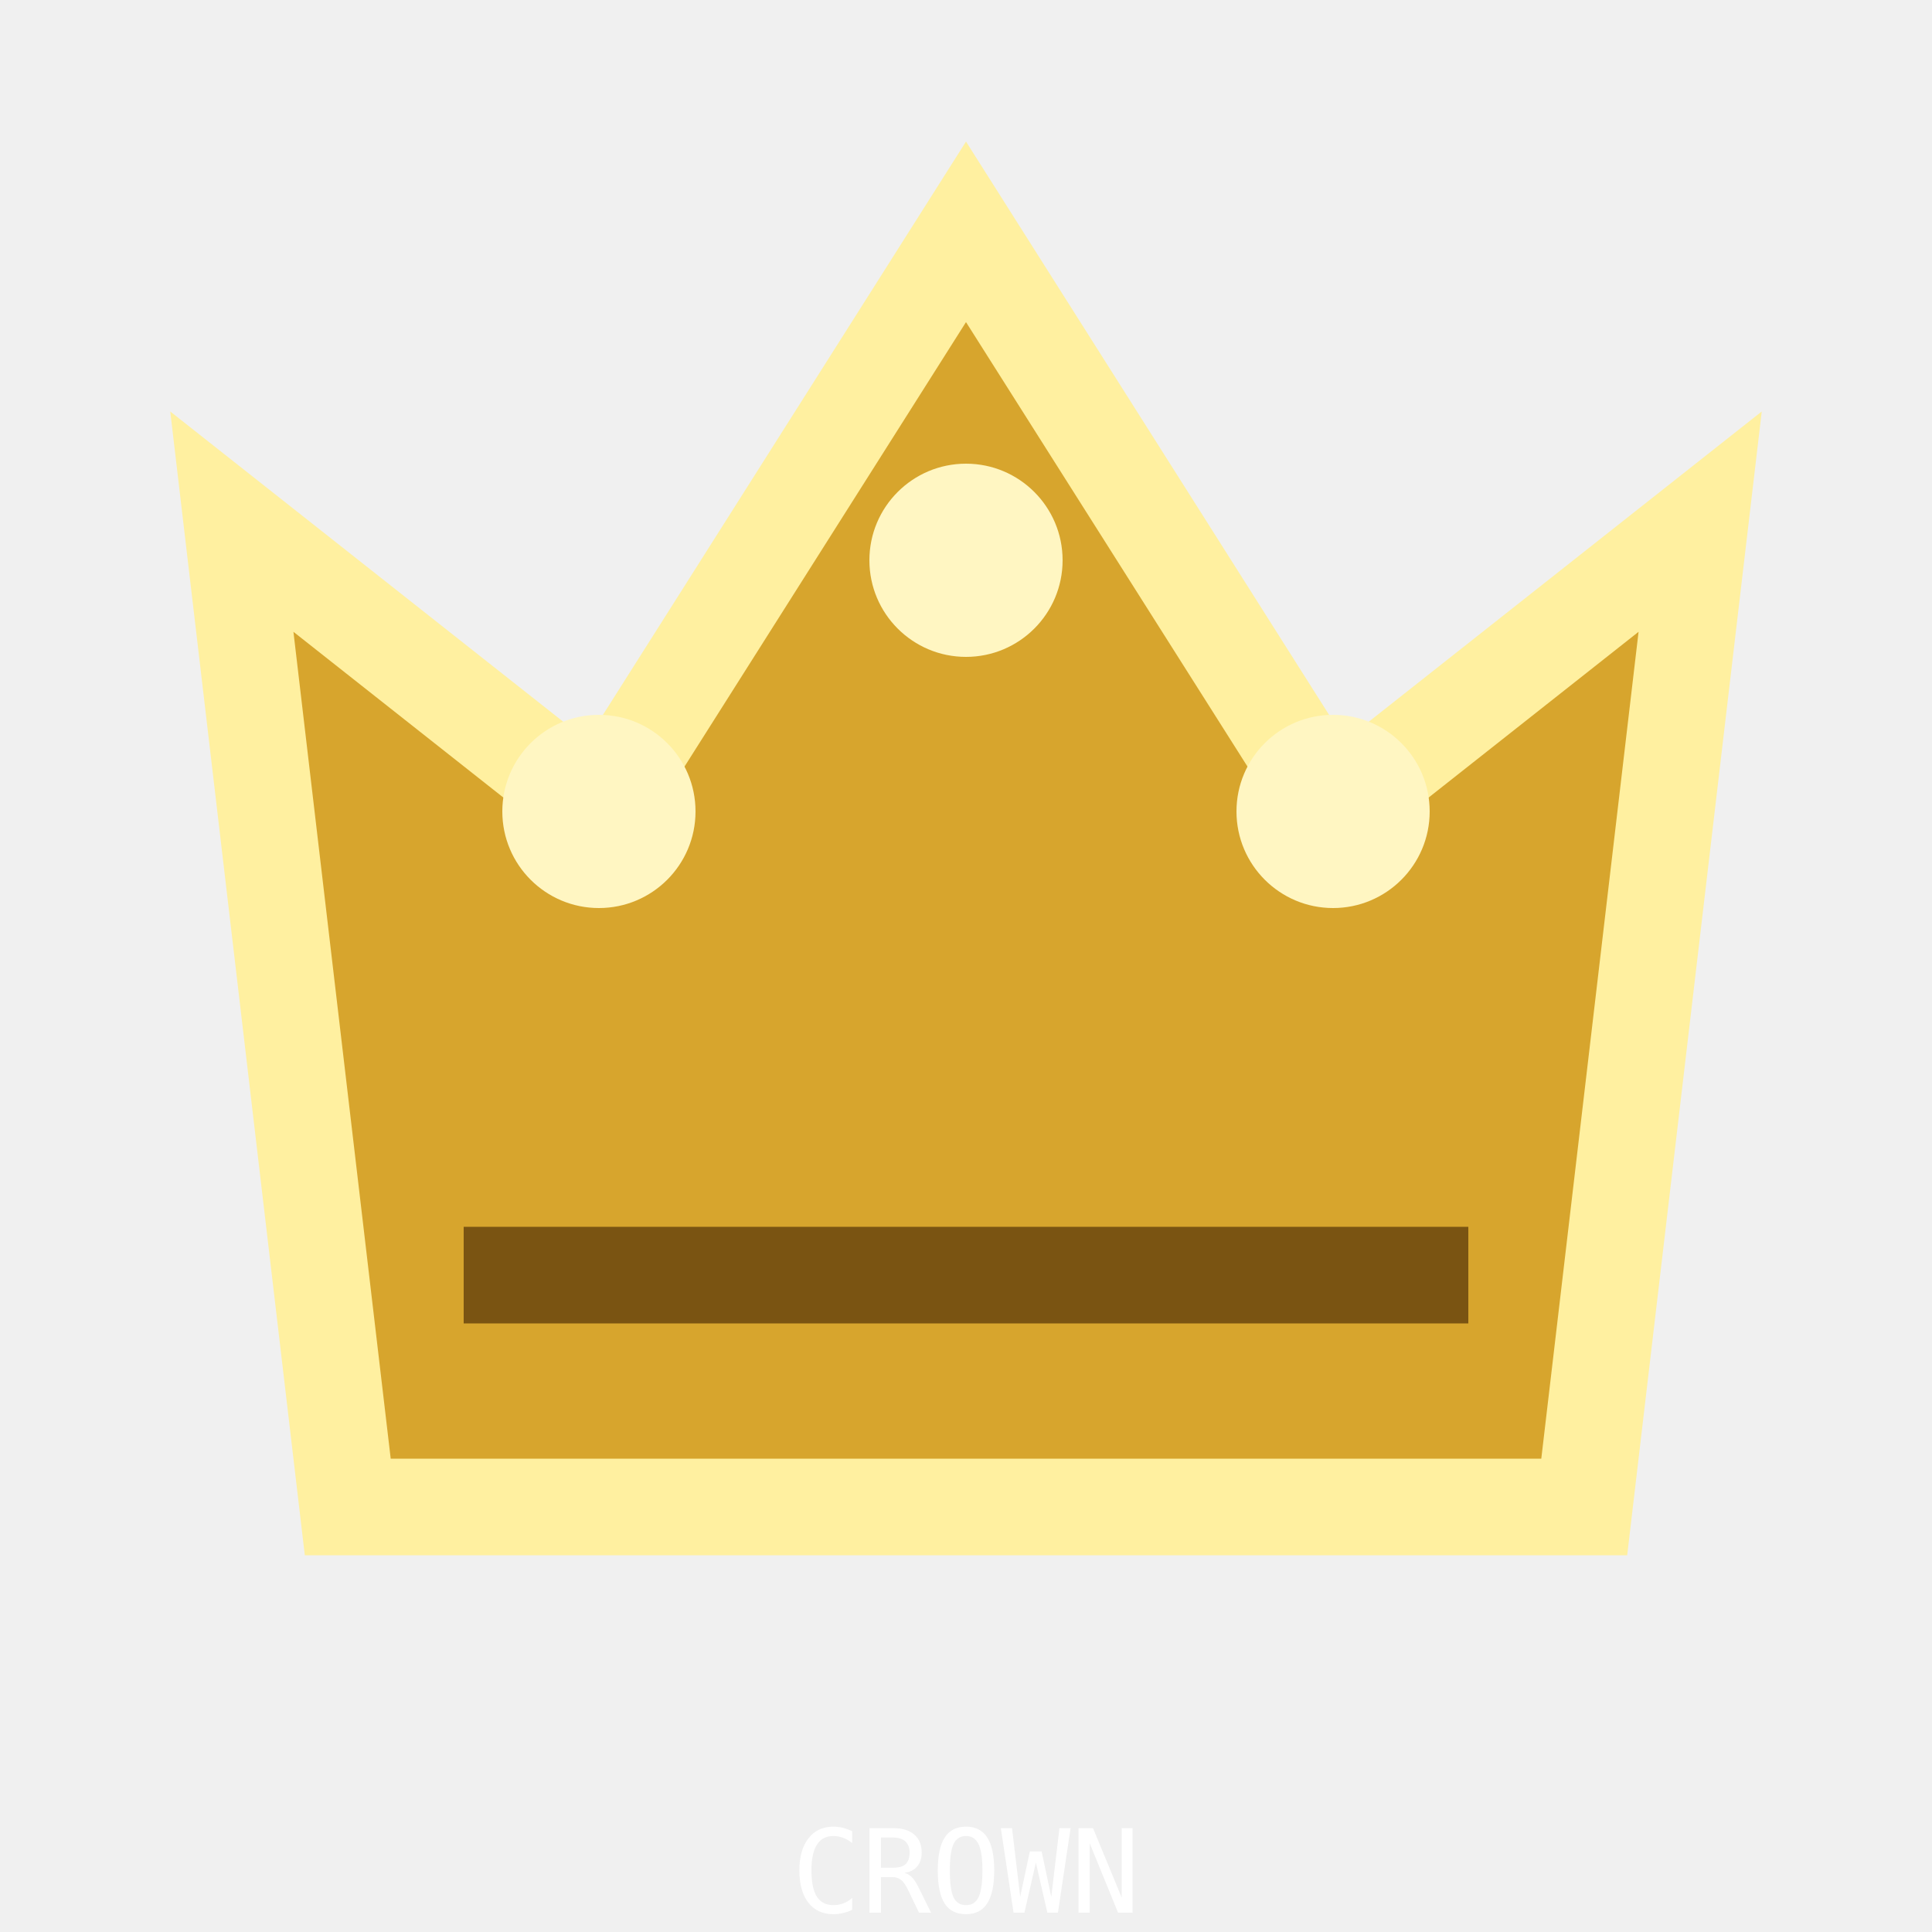
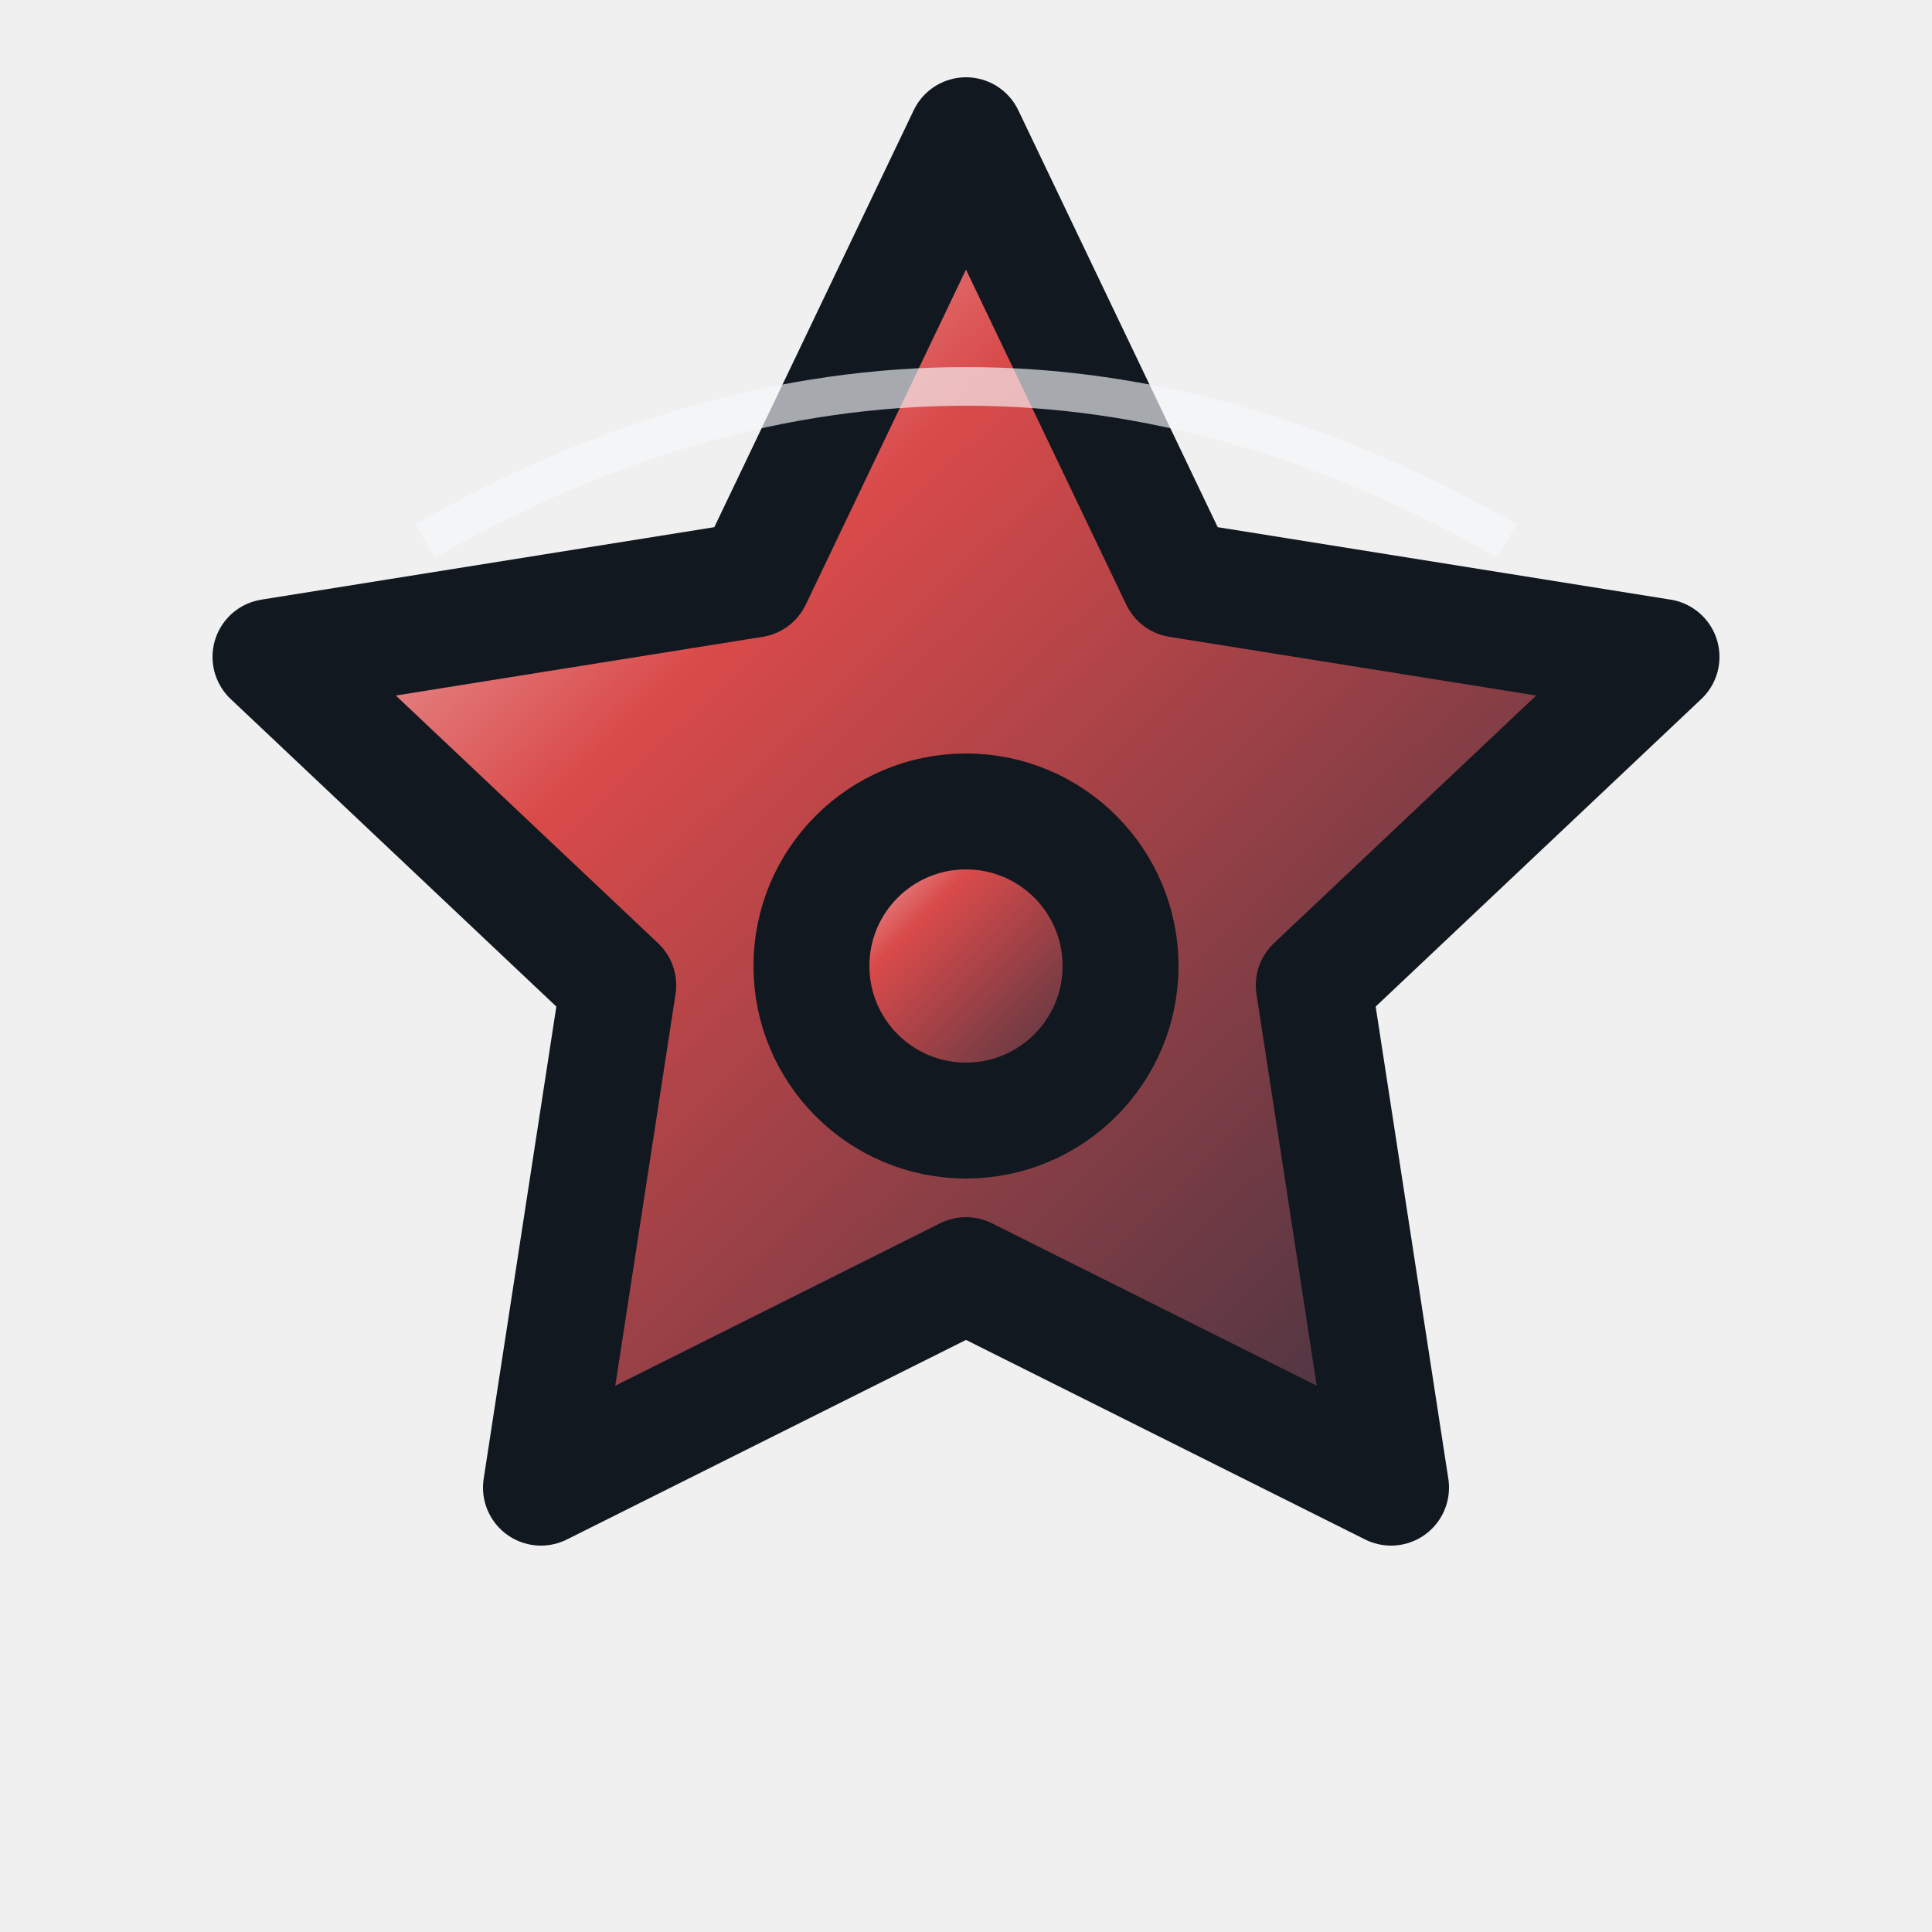
<svg xmlns="http://www.w3.org/2000/svg" viewBox="0 0 100 100">
-   <rect width="100" height="100" fill="none" />
-   <path d="M12 27 L31 42 L50 12 L69 42 L88 27 L82 78 L18 78 Z" fill="#d7a52d" stroke="#fff0a0" stroke-width="5" />
-   <path d="M24 66 H76" stroke="#7a5412" stroke-width="5" />
-   <circle cx="31" cy="42" r="5" fill="#fff6c2" />
-   <circle cx="50" cy="29" r="5" fill="#fff6c2" />
-   <circle cx="69" cy="42" r="5" fill="#fff6c2" />
-   <text x="50" y="99" text-anchor="middle" font-family="monospace" font-size="6" fill="#fff">CROWN</text>
+   <defs>
+     <linearGradient id="g" x1="0" y1="0" x2="1" y2="1">
+       <stop stop-color="#ffffff" />
+       <stop offset=".35" stop-color="#d94a4a" />
+       <stop offset="1" stop-color="#253040" />
+     </linearGradient>
+   </defs>
+   <g fill="url(#g)" stroke="#111820" stroke-width="6" stroke-linejoin="round">
+     <path d="M50 7 L61 30 L86 34 L68 51 L72 77 L50 66 L28 77 L32 51 L14 34 L39 30 Z" />
+     <circle cx="50" cy="50" r="8" />
+   </g>
+   <g fill="none" stroke="#f6f7fb" stroke-width="2" opacity=".65">
+     <path d="M22 28 Q50 12 78 28" />
+   </g>
</svg>
